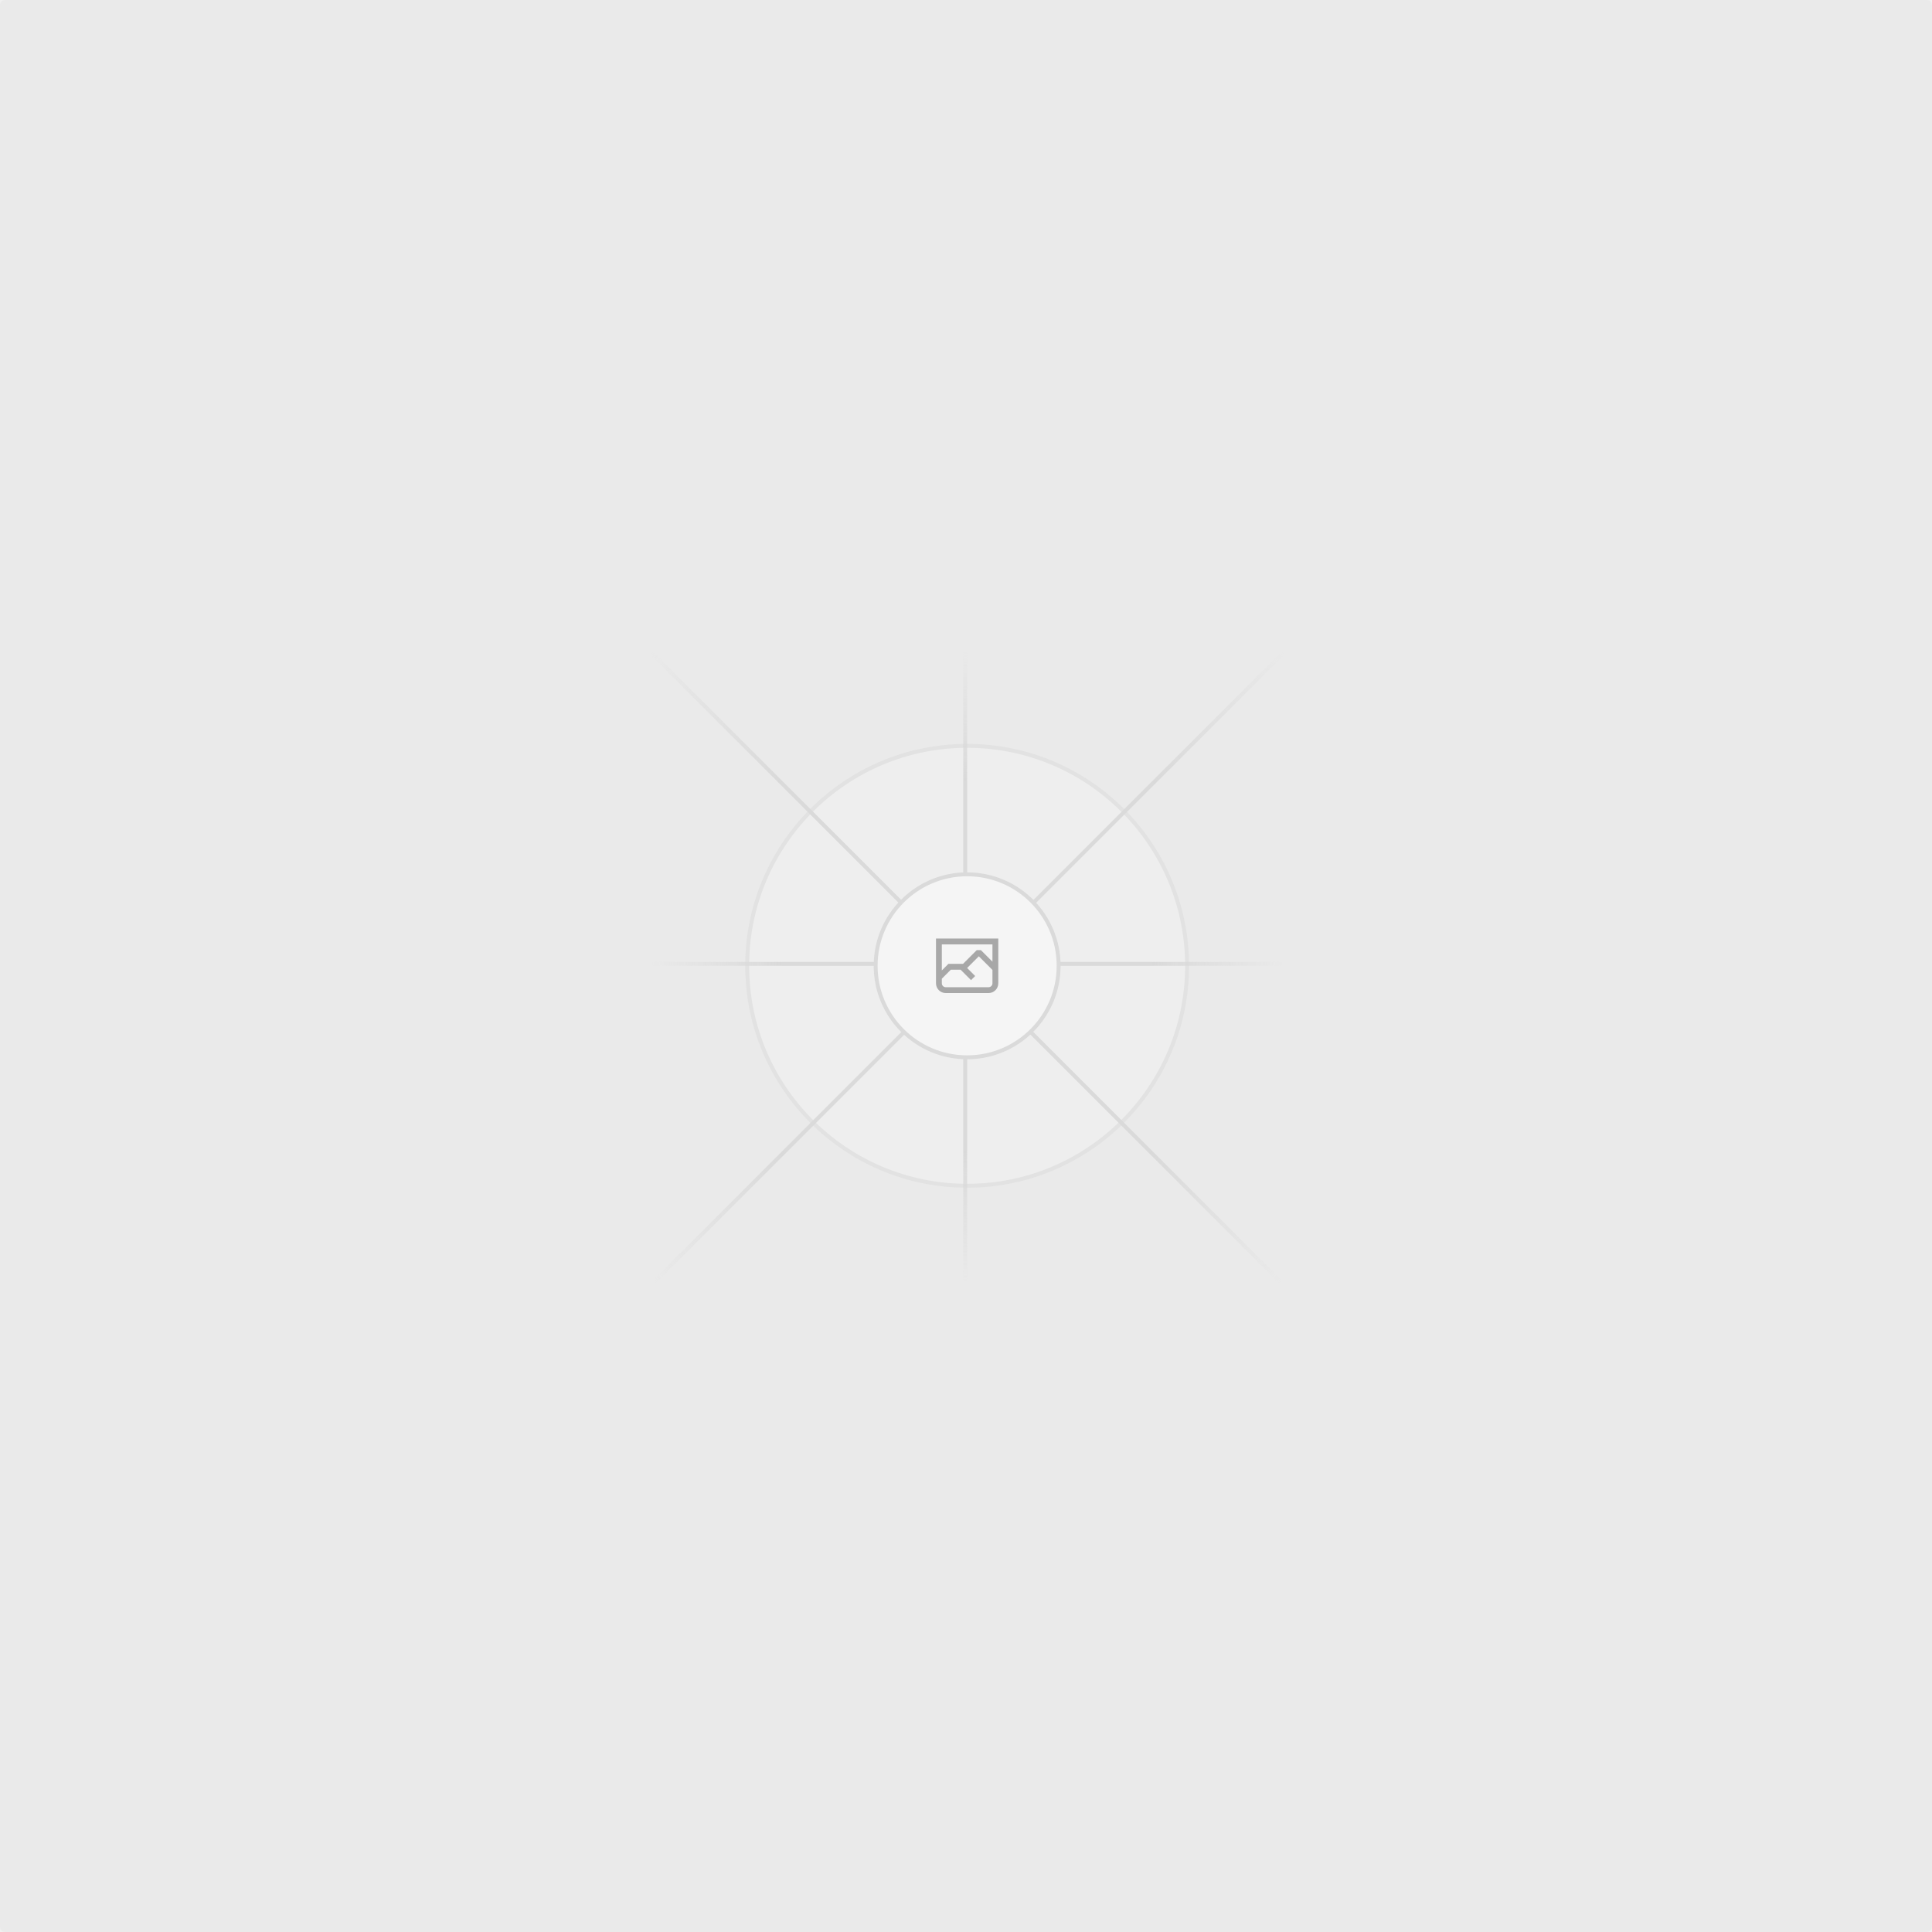
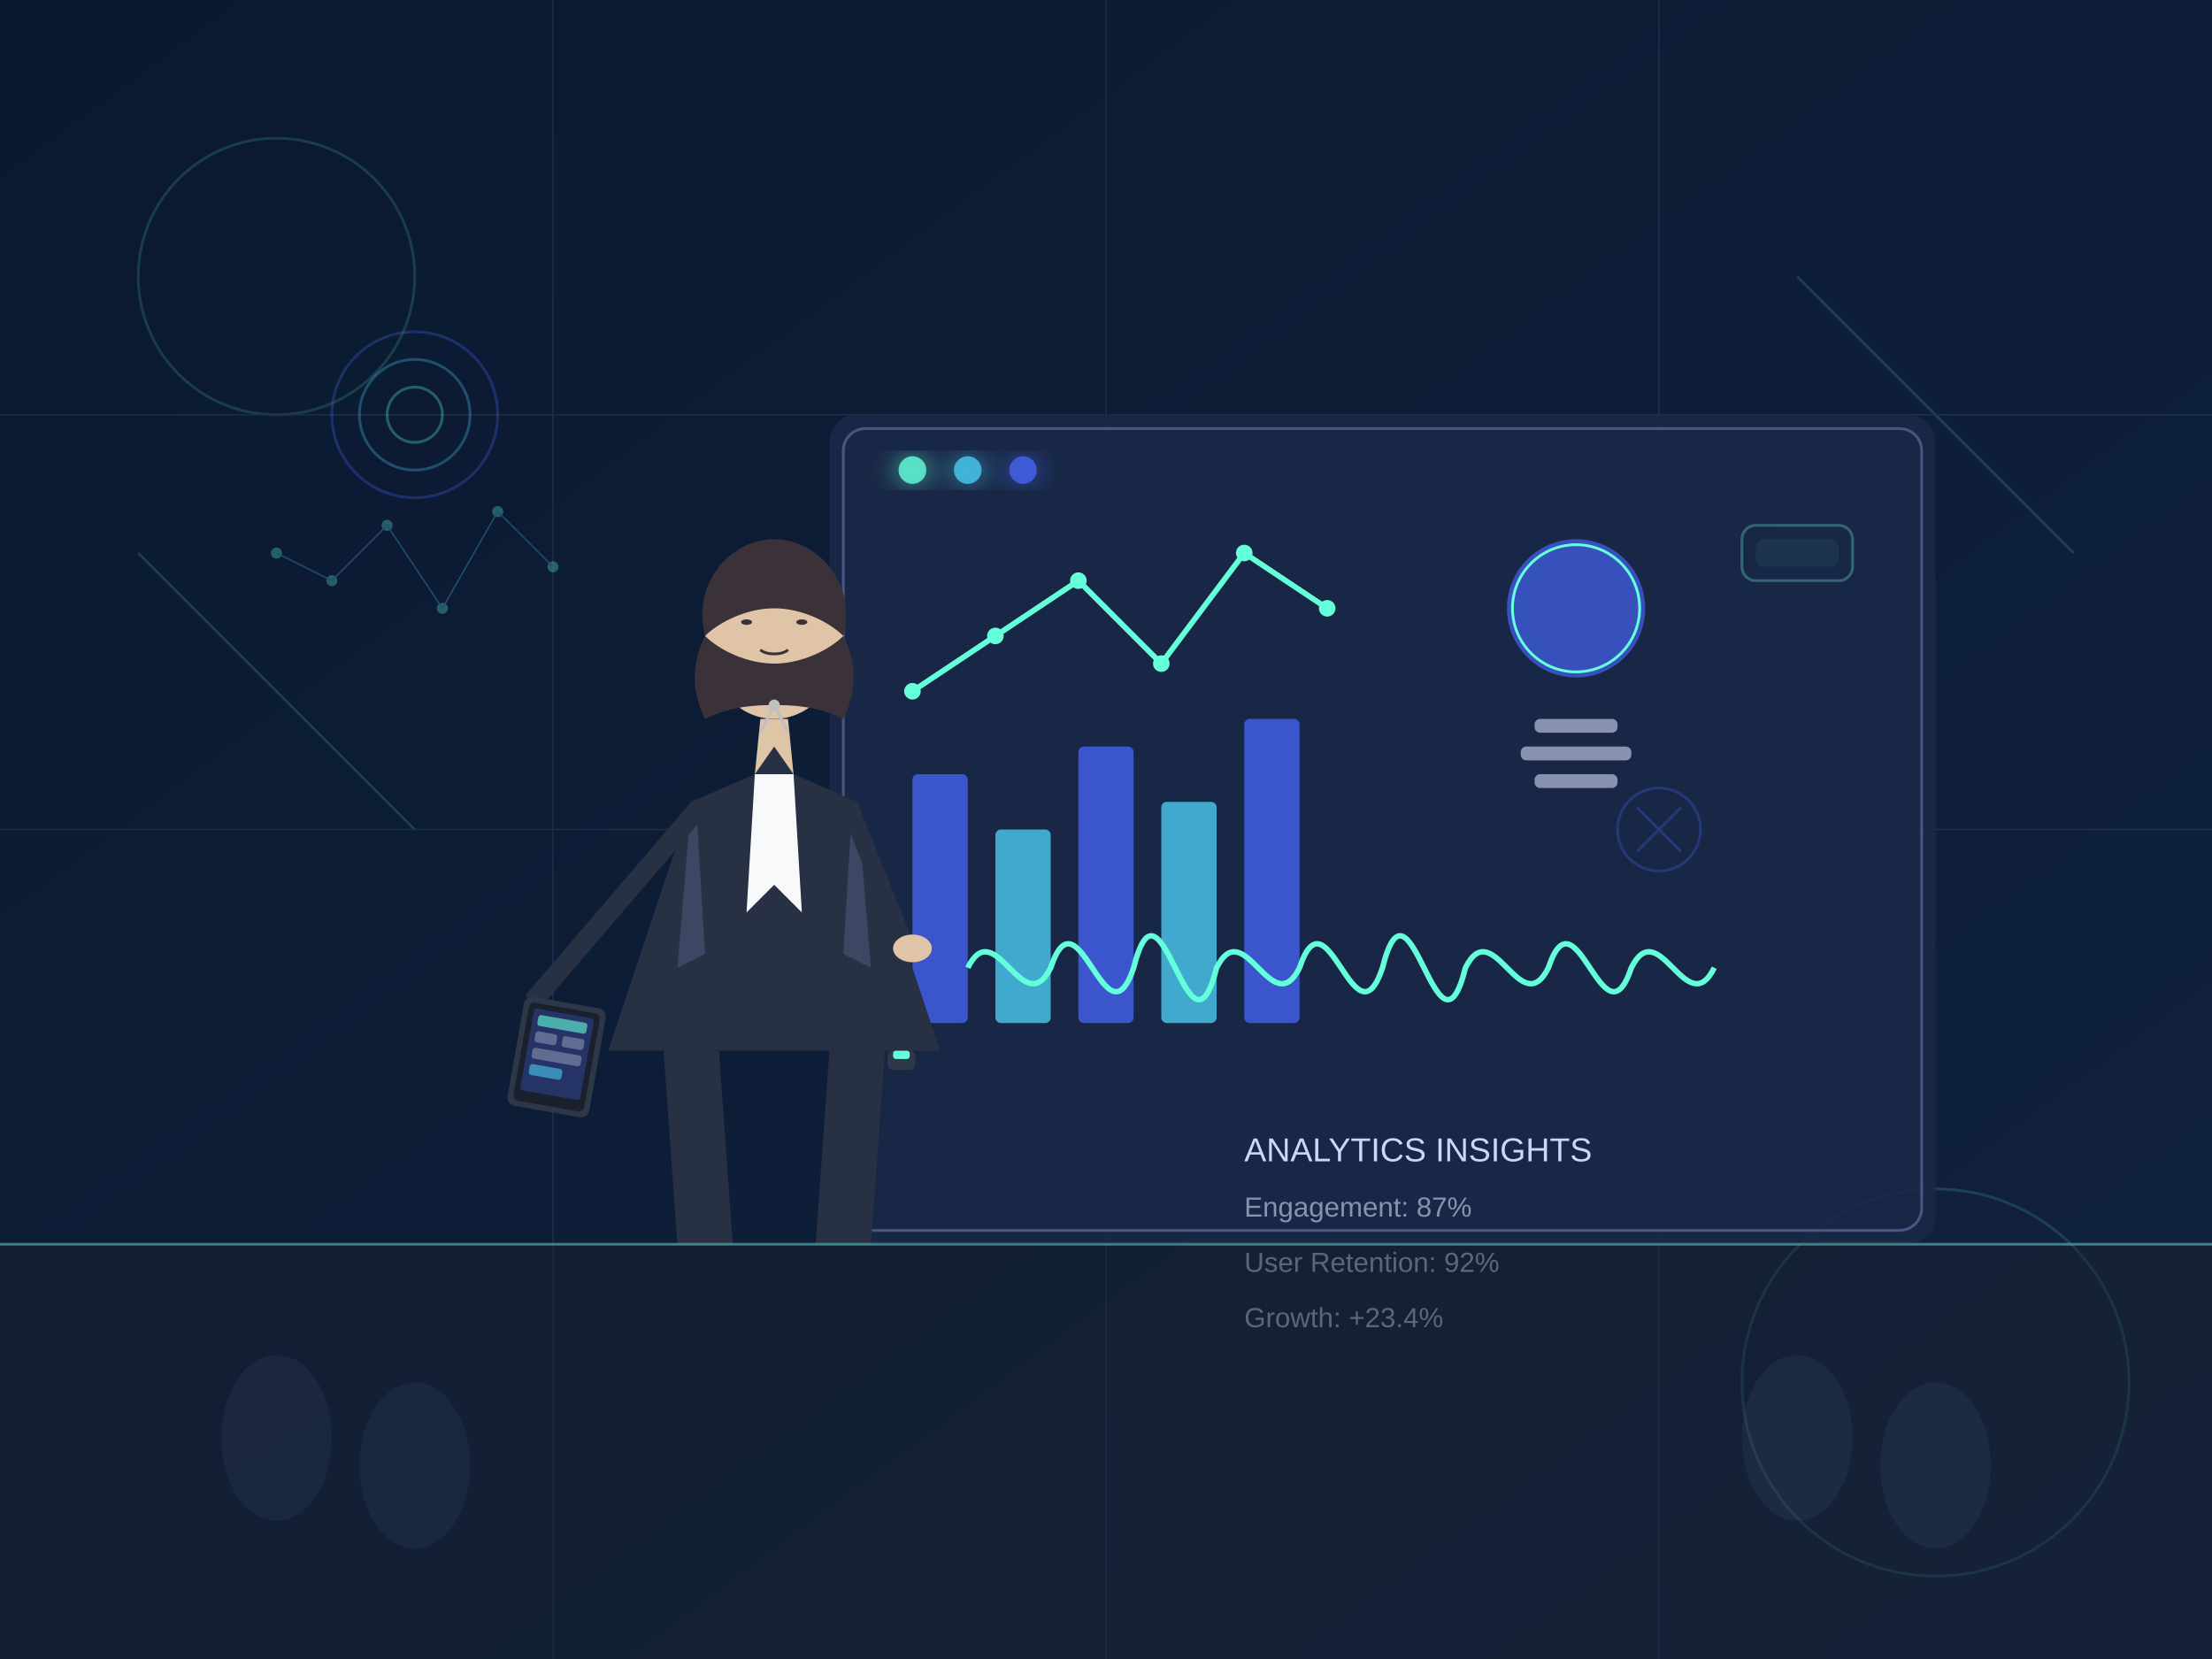
- <svg xmlns="http://www.w3.org/2000/svg" width="1200" height="1200" fill="none">
-   <rect width="1200" height="1200" fill="#EAEAEA" rx="3" />
-   <g opacity=".5">
-     <g opacity=".5">
-       <path fill="#FAFAFA" d="M600.709 736.5c-75.454 0-136.621-61.167-136.621-136.62 0-75.454 61.167-136.621 136.621-136.621 75.453 0 136.62 61.167 136.62 136.621 0 75.453-61.167 136.62-136.62 136.62Z" />
-       <path stroke="#C9C9C9" stroke-width="2.418" d="M600.709 736.5c-75.454 0-136.621-61.167-136.621-136.62 0-75.454 61.167-136.621 136.621-136.621 75.453 0 136.62 61.167 136.62 136.621 0 75.453-61.167 136.62-136.62 136.62Z" />
+ <svg xmlns="http://www.w3.org/2000/svg" viewBox="0 0 800 600">
+   <defs>
+     <linearGradient id="bgGradient" x1="0%" y1="0%" x2="100%" y2="100%">
+       <stop offset="0%" stop-color="#0a192f" />
+       <stop offset="100%" stop-color="#112240" />
+     </linearGradient>
+     <filter id="glow" x="-20%" y="-20%" width="140%" height="140%">
+       <feGaussianBlur stdDeviation="5" result="blur" />
+       <feComposite in="SourceGraphic" in2="blur" operator="over" />
+     </filter>
+   </defs>
+   <rect width="800" height="600" fill="url(#bgGradient)" />
+   <g opacity="0.15">
+     <circle cx="100" cy="100" r="50" fill="none" stroke="#64ffda" stroke-width="1" />
+     <circle cx="700" cy="500" r="70" fill="none" stroke="#64ffda" stroke-width="1" />
+     <line x1="50" y1="200" x2="150" y2="300" stroke="#64ffda" stroke-width="1" />
+     <line x1="650" y1="100" x2="750" y2="200" stroke="#64ffda" stroke-width="1" />
+     <g stroke="#8892b0" stroke-width="0.5">
+       <line x1="0" y1="150" x2="800" y2="150" />
+       <line x1="0" y1="300" x2="800" y2="300" />
+       <line x1="0" y1="450" x2="800" y2="450" />
+       <line x1="200" y1="0" x2="200" y2="600" />
+       <line x1="400" y1="0" x2="400" y2="600" />
+       <line x1="600" y1="0" x2="600" y2="600" />
    </g>
-     <path stroke="url(#a)" stroke-width="2.418" d="M0-1.209h553.581" transform="scale(1 -1) rotate(45 1163.11 91.165)" />
-     <path stroke="url(#b)" stroke-width="2.418" d="M404.846 598.671h391.726" />
-     <path stroke="url(#c)" stroke-width="2.418" d="M599.5 795.742V404.017" />
-     <path stroke="url(#d)" stroke-width="2.418" d="m795.717 796.597-391.441-391.44" />
-     <path fill="#fff" d="M600.709 656.704c-31.384 0-56.825-25.441-56.825-56.824 0-31.384 25.441-56.825 56.825-56.825 31.383 0 56.824 25.441 56.824 56.825 0 31.383-25.441 56.824-56.824 56.824Z" />
-     <g clip-path="url(#e)">
-       <path fill="#666" fill-rule="evenodd" d="M616.426 586.58h-31.434v16.176l3.553-3.554.531-.531h9.068l.074-.074 8.463-8.463h2.565l7.18 7.181V586.58Zm-15.715 14.654 3.698 3.699 1.283 1.282-2.565 2.565-1.282-1.283-5.2-5.199h-6.066l-5.514 5.514-.073.073v2.876a2.418 2.418 0 0 0 2.418 2.418h26.598a2.418 2.418 0 0 0 2.418-2.418v-8.317l-8.463-8.463-7.181 7.181-.071.072Zm-19.347 5.442v4.085a6.045 6.045 0 0 0 6.046 6.045h26.598a6.044 6.044 0 0 0 6.045-6.045v-7.108l1.356-1.355-1.282-1.283-.074-.073v-17.989h-38.689v23.43l-.146.146.146.147Z" clip-rule="evenodd" />
+   </g>
+   <g transform="translate(500, 300)">
+     <rect x="-200" y="-150" width="400" height="300" rx="10" fill="#1a2847" opacity="0.9" />
+     <rect x="-195" y="-145" width="390" height="290" rx="8" fill="none" stroke="#4a5582" stroke-width="1" />
+     <g transform="translate(-180, -50)">
+       <rect x="10" y="30" width="20" height="90" fill="#4361ee" opacity="0.8" rx="2" />
+       <rect x="40" y="50" width="20" height="70" fill="#4cc9f0" opacity="0.8" rx="2" />
+       <rect x="70" y="20" width="20" height="100" fill="#4361ee" opacity="0.8" rx="2" />
+       <rect x="100" y="40" width="20" height="80" fill="#4cc9f0" opacity="0.8" rx="2" />
+       <rect x="130" y="10" width="20" height="110" fill="#4361ee" opacity="0.8" rx="2" />
+       <polyline points="10,0 40,-20 70,-40 100,-10 130,-50 160,-30" fill="none" stroke="#64ffda" stroke-width="2" />
+       <circle cx="10" cy="0" r="3" fill="#64ffda" />
+       <circle cx="40" cy="-20" r="3" fill="#64ffda" />
+       <circle cx="70" cy="-40" r="3" fill="#64ffda" />
+       <circle cx="100" cy="-10" r="3" fill="#64ffda" />
+       <circle cx="130" cy="-50" r="3" fill="#64ffda" />
+       <circle cx="160" cy="-30" r="3" fill="#64ffda" />
    </g>
-     <path stroke="#C9C9C9" stroke-width="2.418" d="M600.709 656.704c-31.384 0-56.825-25.441-56.825-56.824 0-31.384 25.441-56.825 56.825-56.825 31.383 0 56.824 25.441 56.824 56.825 0 31.383-25.441 56.824-56.824 56.824Z" />
+     <g transform="translate(0, 50)">
+       <path d="M-150,0 C-140,-20 -130,20 -120,0 C-110,-30 -100,30 -90,0 C-80,-40 -70,40 -60,0 C-50,-20 -40,20 -30,0 C-20,-30 -10,30 0,0 C10,-40 20,40 30,0 C40,-20 50,20 60,0 C70,-30 80,30 90,0 C100,-20 110,20 120,0" fill="none" stroke="#64ffda" stroke-width="2" />
+     </g>
+     <g transform="translate(70, -80)">
+       <circle cx="0" cy="0" r="25" fill="#4361ee" opacity="0.7" />
+       <circle cx="0" cy="0" r="23" fill="none" stroke="#64ffda" stroke-width="1" />
+       <rect x="-15" y="40" width="30" height="5" rx="2" fill="#8892b0" />
+       <rect x="-20" y="50" width="40" height="5" rx="2" fill="#8892b0" />
+       <rect x="-15" y="60" width="30" height="5" rx="2" fill="#8892b0" />
+     </g>
+     <g filter="url(#glow)">
+       <circle cx="-170" cy="-130" r="5" fill="#64ffda" opacity="0.8" />
+       <circle cx="-150" cy="-130" r="5" fill="#4cc9f0" opacity="0.8" />
+       <circle cx="-130" cy="-130" r="5" fill="#4361ee" opacity="0.8" />
+     </g>
+     <g transform="translate(-50, 120)" font-family="Arial, sans-serif" font-size="12" fill="#ccd6f6">
+       <text x="0" y="0">ANALYTICS INSIGHTS</text>
+       <text x="0" y="20" font-size="10" fill="#8892b0">Engagement: 87%</text>
+       <text x="0" y="40" font-size="10" fill="#8892b0">User Retention: 92%</text>
+       <text x="0" y="60" font-size="10" fill="#8892b0">Growth: +23.4%</text>
+     </g>
  </g>
-   <defs>
-     <linearGradient id="a" x1="554.061" x2="-.48" y1=".083" y2=".087" gradientUnits="userSpaceOnUse">
-       <stop stop-color="#C9C9C9" stop-opacity="0" />
-       <stop offset=".208" stop-color="#C9C9C9" />
-       <stop offset=".792" stop-color="#C9C9C9" />
-       <stop offset="1" stop-color="#C9C9C9" stop-opacity="0" />
-     </linearGradient>
-     <linearGradient id="b" x1="796.912" x2="404.507" y1="599.963" y2="599.965" gradientUnits="userSpaceOnUse">
-       <stop stop-color="#C9C9C9" stop-opacity="0" />
-       <stop offset=".208" stop-color="#C9C9C9" />
-       <stop offset=".792" stop-color="#C9C9C9" />
-       <stop offset="1" stop-color="#C9C9C9" stop-opacity="0" />
-     </linearGradient>
-     <linearGradient id="c" x1="600.792" x2="600.794" y1="403.677" y2="796.082" gradientUnits="userSpaceOnUse">
-       <stop stop-color="#C9C9C9" stop-opacity="0" />
-       <stop offset=".208" stop-color="#C9C9C9" />
-       <stop offset=".792" stop-color="#C9C9C9" />
-       <stop offset="1" stop-color="#C9C9C9" stop-opacity="0" />
-     </linearGradient>
-     <linearGradient id="d" x1="404.85" x2="796.972" y1="403.903" y2="796.02" gradientUnits="userSpaceOnUse">
-       <stop stop-color="#C9C9C9" stop-opacity="0" />
-       <stop offset=".208" stop-color="#C9C9C9" />
-       <stop offset=".792" stop-color="#C9C9C9" />
-       <stop offset="1" stop-color="#C9C9C9" stop-opacity="0" />
-     </linearGradient>
-     <clipPath id="e">
-       <path fill="#fff" d="M581.364 580.535h38.689v38.689h-38.689z" />
-     </clipPath>
-   </defs>
+   <g transform="translate(280, 380)">
+     <ellipse cx="0" cy="-150" rx="25" ry="30" fill="#e0c4a8" />
+     <path d="M-25,-150 C-30,-170 -15,-185 0,-185 C15,-185 30,-170 25,-150 C20,-155 10,-160 0,-160 C-10,-160 -20,-155 -25,-150 Z" fill="#3a3238" />
+     <path d="M-25,-150 C-30,-140 -30,-130 -25,-120 C-15,-125 -5,-125 0,-125 C5,-125 15,-125 25,-120 C30,-130 30,-140 25,-150 C20,-145 10,-140 0,-140 C-10,-140 -20,-145 -25,-150 Z" fill="#3a3238" />
+     <g fill="#3a3238">
+       <ellipse cx="-10" cy="-155" rx="2" ry="1" />
+       <ellipse cx="10" cy="-155" rx="2" ry="1" />
+       <path d="M-5,-145 C-3,-143 3,-143 5,-145" fill="none" stroke="#3a3238" stroke-width="1" />
+     </g>
+     <path d="M-5,-120 L-7,-100 L7,-100 L5,-120" fill="#e0c4a8" />
+     <path d="M-60,0 L-30,-90 L-7,-100 L0,-110 L7,-100 L30,-90 L60,0 Z" fill="#283044" />
+     <path d="M-7,-100 L-10,-50 L0,-60 L10,-50 L7,-100" fill="#f8f9fa" />
+     <path d="M-30,-90 L-35,-30 L-25,-35 L-28,-85 Z" fill="#3d4663" />
+     <path d="M30,-90 L35,-30 L25,-35 L28,-85 Z" fill="#3d4663" />
+     <path d="M-40,0 L-35,70 L-15,70 L-20,0 Z" fill="#283044" />
+     <path d="M20,0 L15,70 L35,70 L40,0 Z" fill="#283044" />
+     <path d="M-30,-90 L-90,-20 L-85,-15 L-25,-85 Z" fill="#283044" />
+     <path d="M30,-90 L50,-40 L45,-35 L25,-85 Z" fill="#283044" />
+     <ellipse cx="50" cy="-37" rx="7" ry="5" fill="#e0c4a8" />
+     <rect x="41" cy="-42" width="10" height="7" rx="2" fill="#2d3748" />
+     <rect x="43" cy="-40" width="6" height="3" rx="1" fill="#64ffda" />
+     <path d="M-5,-115 L0,-125 L5,-115" fill="none" stroke="#c0c0c0" stroke-width="1" />
+     <circle cx="0" cy="-125" r="2" fill="#c0c0c0" />
+     <g transform="translate(-90, -20) rotate(10)">
+       <rect width="30" height="40" rx="3" fill="#2d3748" />
+       <rect x="2" y="2" width="26" height="36" rx="2" fill="#1a202c" />
+       <rect x="4" y="4" width="22" height="30" rx="1" fill="#4361ee" opacity="0.3" />
+       <rect x="6" y="6" width="18" height="4" rx="1" fill="#64ffda" opacity="0.6" />
+       <rect x="6" y="12" width="8" height="4" rx="1" fill="#8892b0" opacity="0.6" />
+       <rect x="16" y="12" width="8" height="4" rx="1" fill="#8892b0" opacity="0.6" />
+       <rect x="6" y="18" width="18" height="4" rx="1" fill="#8892b0" opacity="0.6" />
+       <rect x="6" y="24" width="12" height="4" rx="1" fill="#4cc9f0" opacity="0.6" />
+     </g>
+   </g>
+   <g opacity="0.3">
+     <g transform="translate(150, 150)">
+       <circle cx="0" cy="0" r="30" fill="none" stroke="#4361ee" stroke-width="1" />
+       <circle cx="0" cy="0" r="20" fill="none" stroke="#4cc9f0" stroke-width="1" />
+       <circle cx="0" cy="0" r="10" fill="none" stroke="#64ffda" stroke-width="1" />
+     </g>
+     <g fill="#64ffda">
+       <circle cx="100" cy="200" r="2" />
+       <circle cx="120" cy="210" r="2" />
+       <circle cx="140" cy="190" r="2" />
+       <circle cx="160" cy="220" r="2" />
+       <circle cx="180" cy="185" r="2" />
+       <circle cx="200" cy="205" r="2" />
+     </g>
+     <g stroke="#4cc9f0" stroke-width="0.5">
+       <line x1="100" y1="200" x2="120" y2="210" />
+       <line x1="120" y1="210" x2="140" y2="190" />
+       <line x1="140" y1="190" x2="160" y2="220" />
+       <line x1="160" y1="220" x2="180" y2="185" />
+       <line x1="180" y1="185" x2="200" y2="205" />
+     </g>
+     <g transform="translate(650, 200)">
+       <rect x="-20" y="-10" width="40" height="20" rx="5" fill="none" stroke="#64ffda" stroke-width="1" />
+       <rect x="-15" y="-5" width="30" height="10" rx="3" fill="#64ffda" opacity="0.2" />
+     </g>
+     <g transform="translate(600, 300)">
+       <circle cx="0" cy="0" r="15" fill="none" stroke="#4361ee" stroke-width="1" />
+       <path d="M-8,-8 L8,8 M-8,8 L8,-8" stroke="#4361ee" stroke-width="1" />
+     </g>
+   </g>
+   <g opacity="0.4">
+     <rect x="0" y="450" width="800" height="150" fill="#1a202c" />
+     <line x1="0" y1="450" x2="800" y2="450" stroke="#64ffda" stroke-width="1" />
+     <g fill="#2d3748">
+       <ellipse cx="100" cy="520" rx="20" ry="30" />
+       <ellipse cx="150" cy="530" rx="20" ry="30" />
+       <ellipse cx="650" cy="520" rx="20" ry="30" />
+       <ellipse cx="700" cy="530" rx="20" ry="30" />
+     </g>
+   </g>
</svg>
